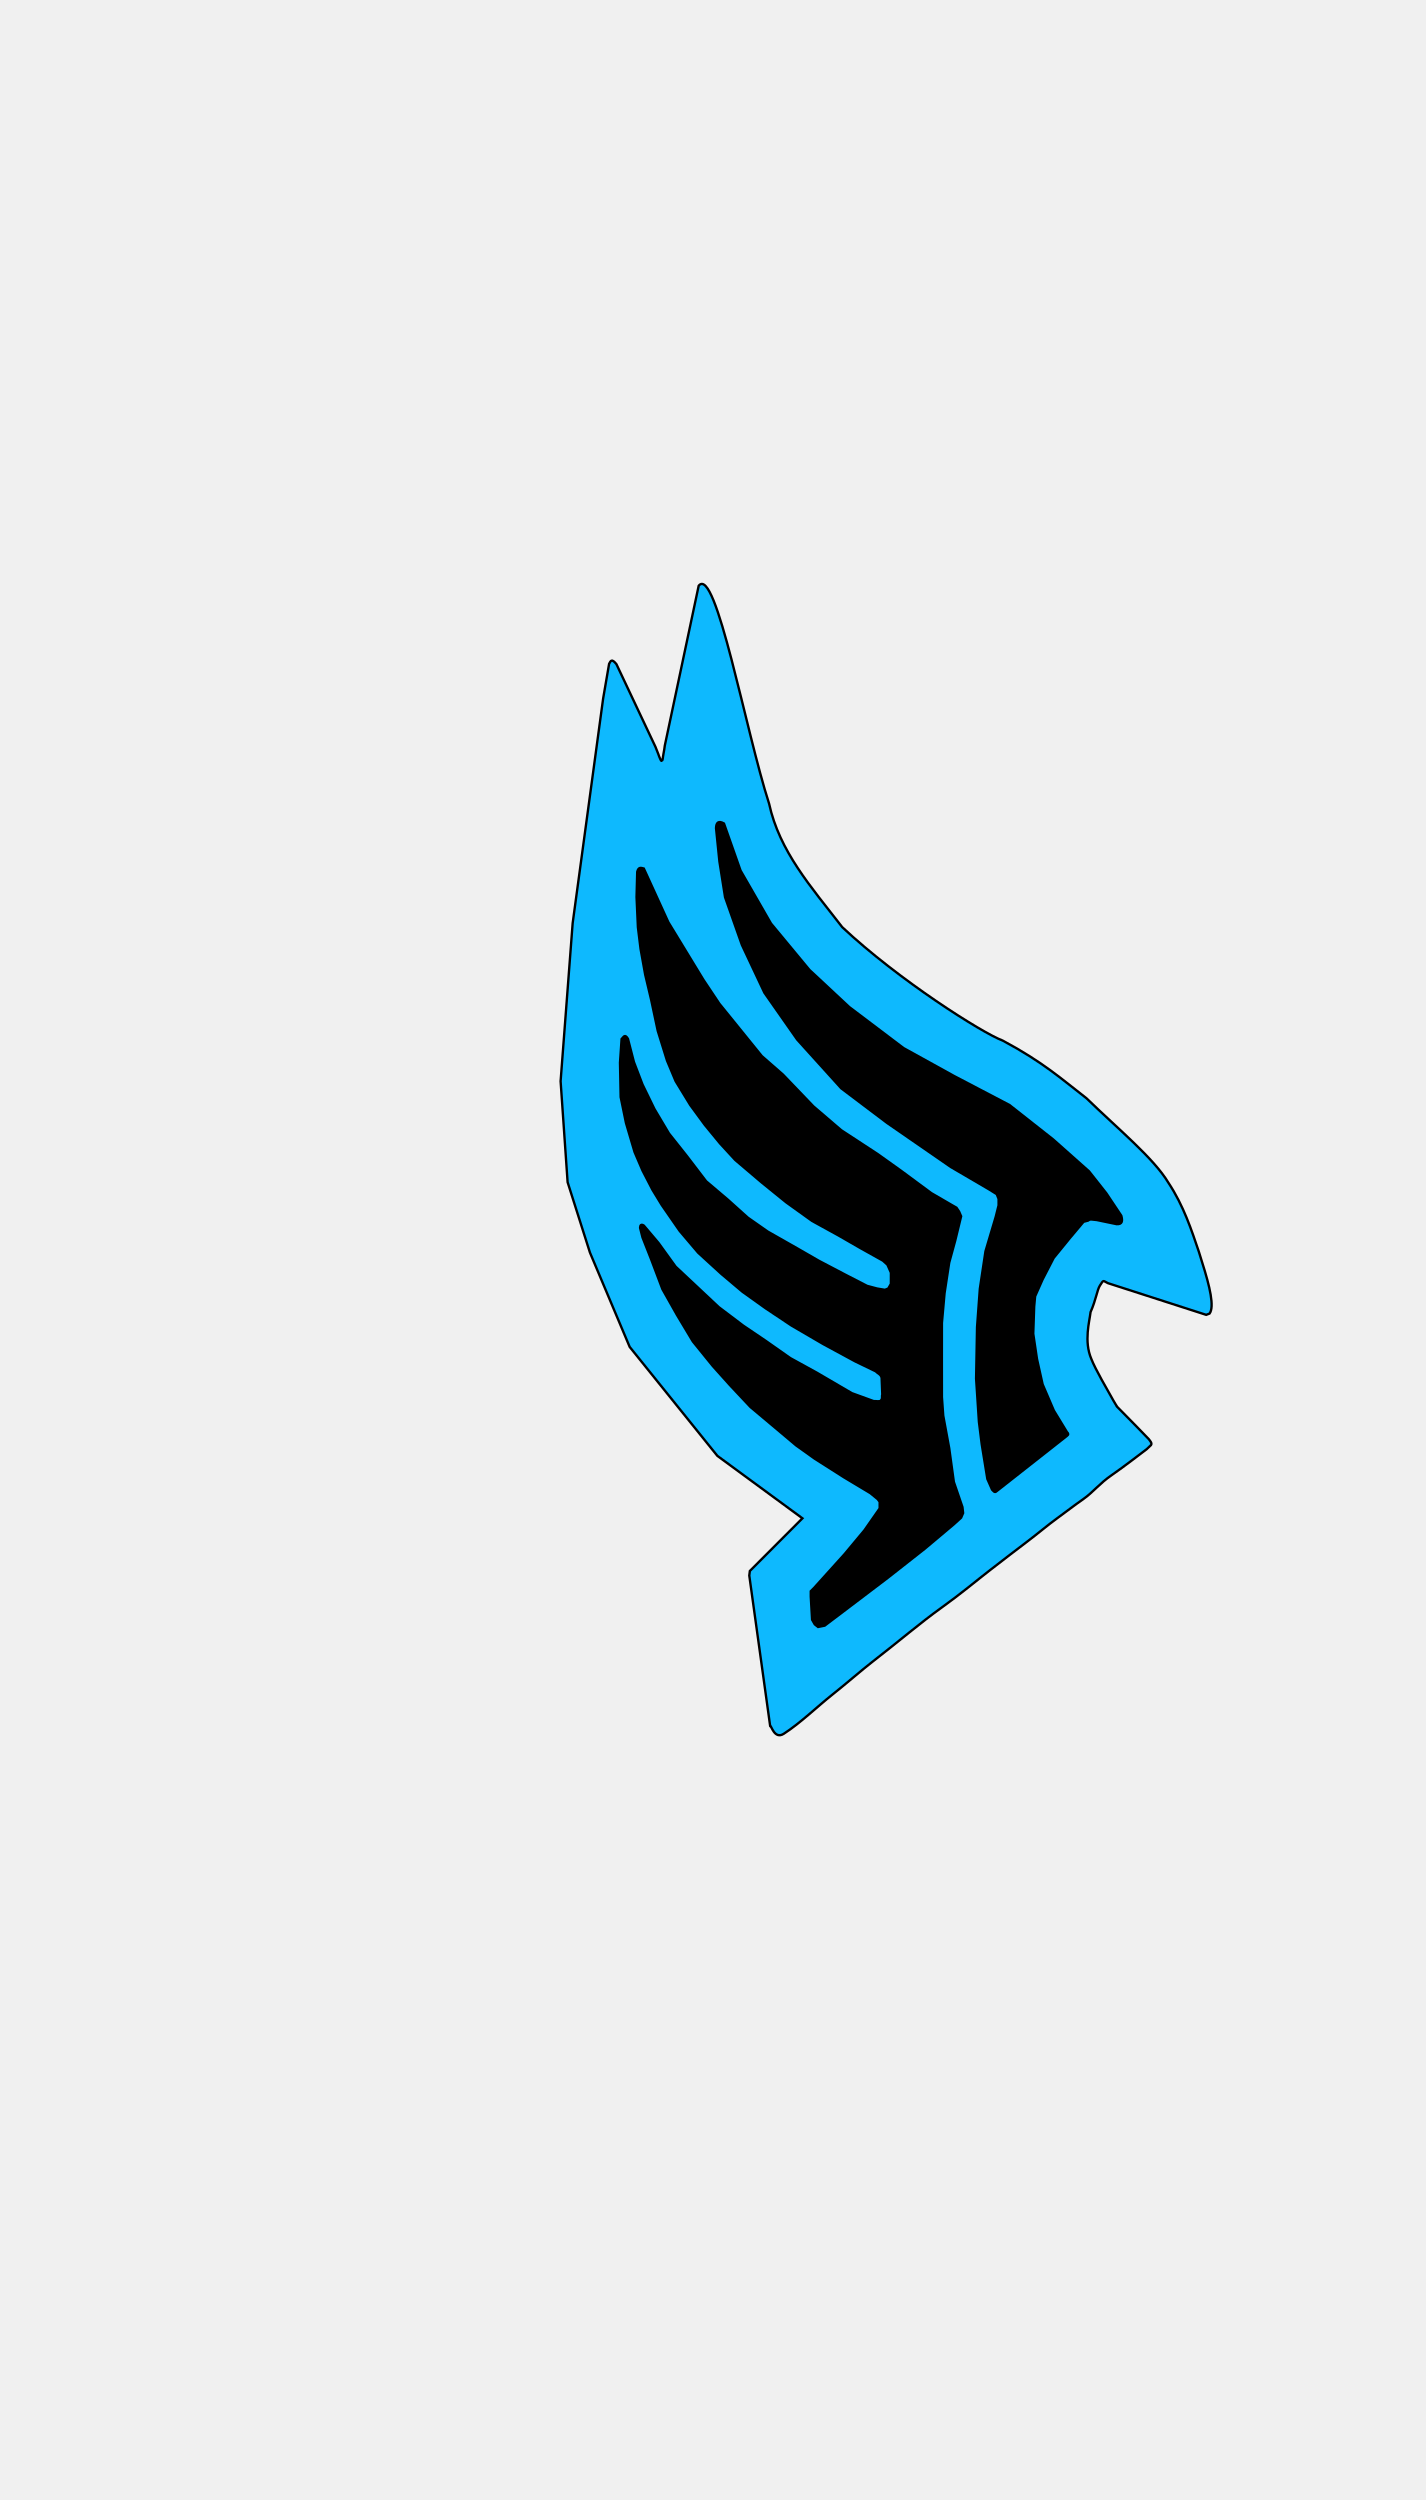
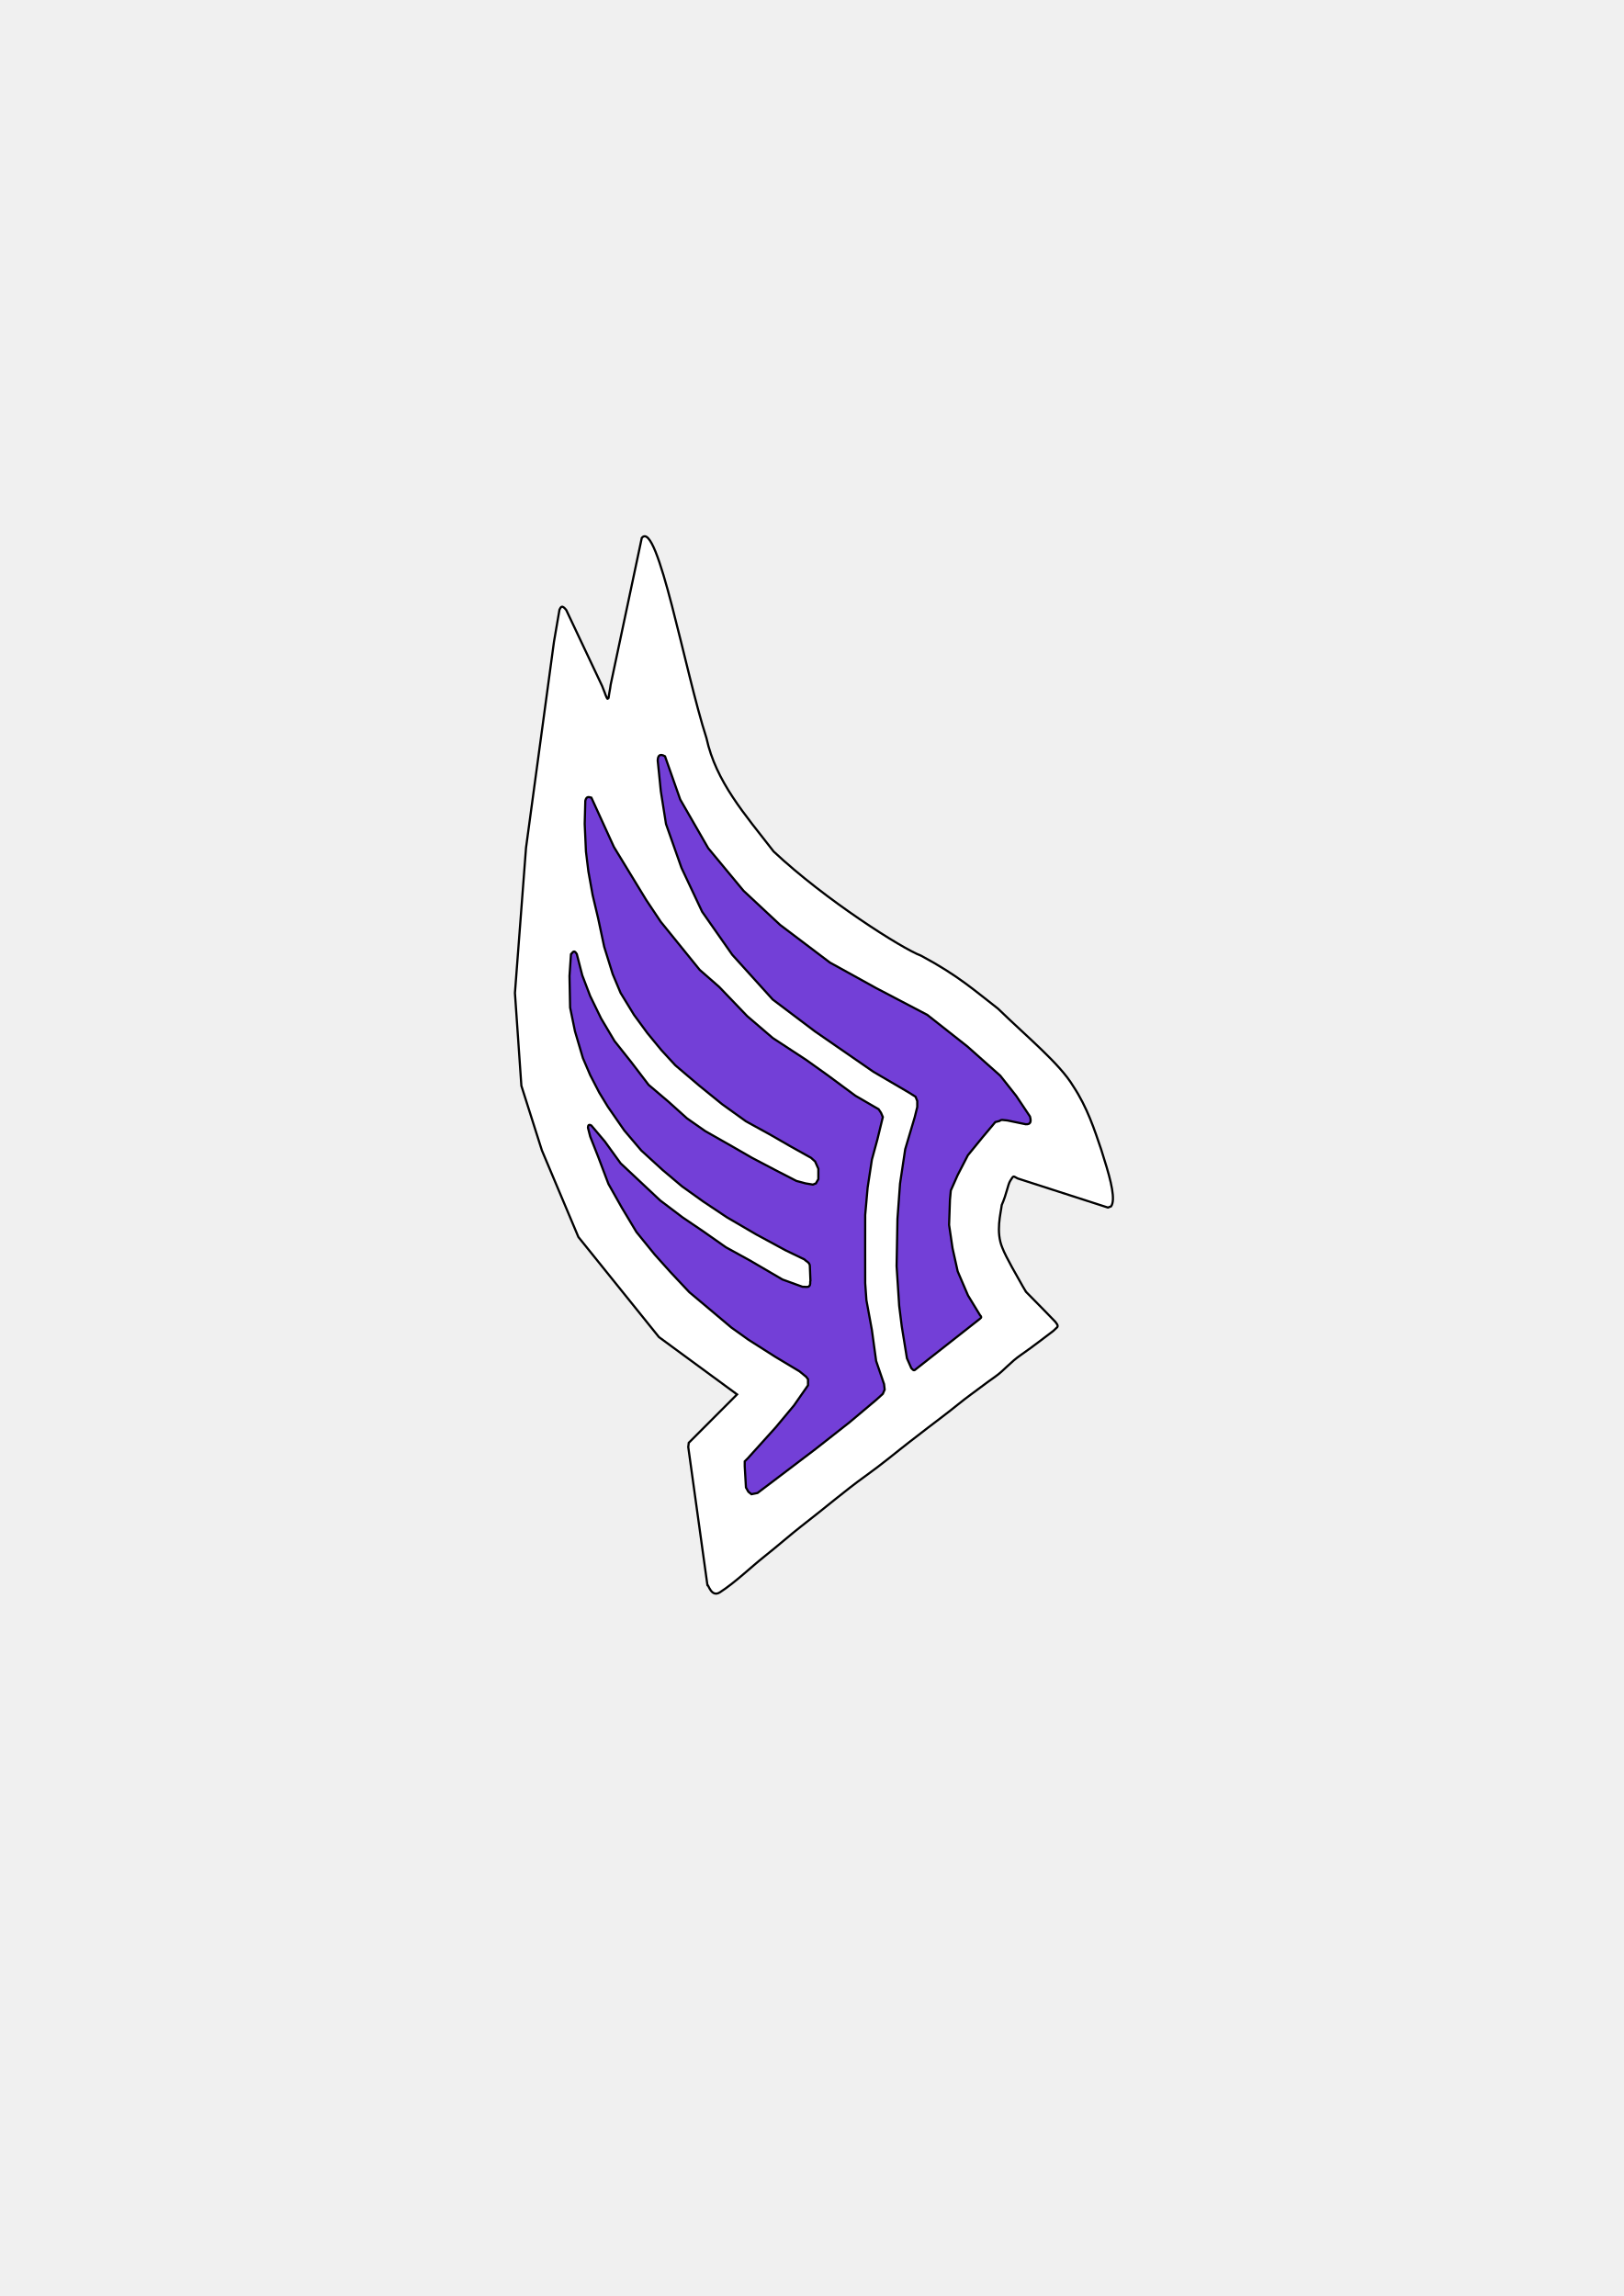
- <svg xmlns="http://www.w3.org/2000/svg" width="600.094" height="1052.362" id="svg3043" version="1.1">
+ <svg xmlns="http://www.w3.org/2000/svg" width="744.094" height="1052.362" id="svg3043" version="1.1">
  <defs id="defs3045" />
  <g id="layer1">
-     <path style="fill:#0eb9fe;stroke:#000000;stroke-width:1px;stroke-linecap:butt;stroke-linejoin:miter;stroke-opacity:1" d="m 294.104,246.569 c 7.253,-8.854 19.764,61.161 29.646,91.741 4.361,20.044 17.552,34.875 30.781,51.964 23.699,22.246 58.939,44.556 67.567,47.763 17.2,9.182 25.187,16.521 35.257,24.277 13.22,12.866 28.333,25.241 34.48,35.549 6.48,9.778 9.794,20.15 12.809,29.01 0.468,1.376 0.913,2.998 1.329,4.303 3.393,10.626 5.257,18.935 3.191,21.758 l -1.43,0.541 -41.364,-13.336 c -2.16,-1.026 -1.684,-1.646 -3.37,1.02 -1.187,1.877 -1.585,5.817 -3.939,11.184 -0.42,3.799 -2.858,12.257 0.323,19.679 1.649,4.304 6.866,13.201 9.242,17.448 1.224,2.188 2.406,3.753 1.246,2.209 0.36,0.373 0.053,0.171 0.495,0.607 3.907,3.861 13.214,13.519 13.214,13.519 0.596,0.825 1.446,1.649 0.947,2.474 l -1.791,1.707 c 0,0 -10.259,7.888 -14.747,10.945 -5.11,3.481 -7.898,7.261 -11.941,10.073 -4.042,2.812 -7.367,5.444 -11.181,8.207 -3.815,2.762 -8.119,6.443 -12.545,9.775 -4.426,3.332 -9.657,7.388 -15.526,11.919 -5.855,4.52 -12.025,9.79 -20.857,16.118 -8.399,6.017 -17.546,13.858 -28.843,22.613 -4.434,3.436 -10.562,8.822 -16.48,13.519 -6.893,5.471 -13.541,12.037 -20.675,16.659 -3.981,2.579 -5.31,-3.704 -5.765,-3.361 l -8.772,-63.239 0.238,-1.915 22.13,-22.172 -35.805,-26.291 -36.907,-45.854 -16.726,-39.711 -9.406,-29.629 -2.946,-42.499 5.074,-66.536 12.82,-94.512 2.521,-14.664 c 0.691,-1.233 1.026,-2.368 3.071,0.125 l 16.438,34.81 1.228,3.117 c 0.317,1.059 1.52,3.928 1.346,2.335 0.501,1.01 0.448,-0.787 0.829,-2.648 0.224,-1.093 0.42,-2.301 0.531,-3.299 z" id="path3081" />
-     <path style="fill:#000000;stroke:#000000;stroke-width:1px;stroke-linecap:butt;stroke-linejoin:miter;stroke-opacity:1" d="m 301.413,348.601 c 0.06,-2.41 1.057,-3.257 3.346,-1.952 l 6.971,19.797 12.826,22.306 16.172,19.518 16.73,15.614 22.864,17.287 21.191,11.711 23.422,12.268 18.403,14.499 15.057,13.384 7.301,9.249 6.309,9.464 c 0.585,2.115 0.494,3.722 -1.972,3.549 l -8.37,-1.734 c -2.174,-0.156 -2.62,-0.545 -3.642,0.239 l -1.902,0.502 -5.802,6.907 -6.772,8.319 -4.663,9.032 -3.155,7.098 -0.394,4.338 -0.394,11.435 1.577,10.647 2.366,10.647 4.732,11.041 5.521,9.069 c 0.572,0.526 0.779,1.052 0,1.577 l -29.574,23.265 c -0.942,0.922 -1.387,-0.14 -1.972,-0.645 l -1.972,-4.482 -2.366,-14.59 -1.183,-9.464 -1.183,-18.139 0.394,-21.688 1.183,-16.167 2.366,-15.773 4.338,-14.59 1.183,-4.732 0,-2.76 -0.789,-1.972 -3.155,-1.972 -16.167,-9.464 -26.814,-18.533 -19.322,-14.59 -18.533,-20.505 -13.801,-19.716 -9.464,-20.11 -7.098,-20.11 -2.366,-14.984 z" id="path3112" />
-     <path style="fill:#000000;stroke:#000000;stroke-width:1px;stroke-linecap:butt;stroke-linejoin:miter;stroke-opacity:1" d="m 268.232,367.004 c 0.568,-2.272 1.716,-1.646 2.788,-1.394 l 10.317,22.585 14.778,24.258 6.692,10.038 8.365,10.317 9.48,11.711 8.922,7.807 12.826,13.384 11.711,10.038 15.336,10.038 9.759,6.971 12.826,9.48 8.644,5.019 1.952,1.115 1.115,1.673 0.836,1.952 -2.509,10.317 -2.509,9.201 -1.952,12.826 -1.115,12.547 -0.019,15.354 0.019,15.875 0.558,7.798 2.509,13.672 1.952,14.22 3.625,10.595 0.279,2.509 -0.836,1.952 -3.067,2.788 -12.268,10.317 -15.614,12.268 -16.172,12.268 -10.317,7.807 -2.788,0.558 -1.394,-1.115 -1.115,-1.952 -0.558,-9.759 0,-2.231 1.394,-1.394 12.826,-14.22 8.365,-10.038 6.413,-9.201 0,-2.788 -0.836,-1.115 -3.067,-2.509 -11.153,-6.692 -12.268,-7.807 -7.807,-5.577 -10.595,-8.922 -8.644,-7.25 -8.644,-9.201 -7.25,-8.086 -8.365,-10.317 -6.692,-11.153 -6.134,-10.874 -4.74,-12.547 -3.625,-9.201 -1.034,-4.067 c 0.058,-1.105 0.423,-1.697 1.591,-0.952 l 6.134,7.25 7.25,10.038 8.922,8.365 9.201,8.644 10.317,7.807 9.48,6.413 10.317,7.25 11.153,6.134 14.778,8.644 9.201,3.346 c 0.814,-0.074 2.721,0.347 2.997,-0.279 0.875,-0.75 0.32,-1.711 0.627,-2.509 l -0.279,-6.971 c -0.247,-1.518 -1.673,-1.859 -2.509,-2.788 l -8.644,-4.182 -13.384,-7.25 -13.384,-7.807 -10.874,-7.25 -9.759,-6.971 -8.922,-7.528 -9.759,-8.922 -7.807,-9.201 -7.528,-10.874 -3.904,-6.413 -4.182,-8.086 -3.346,-7.807 -3.625,-12.268 -2.231,-10.874 -0.279,-14.499 0.673,-9.922 c 0.873,-0.806 1.293,-2.351 2.673,-0.115 l 2.509,9.759 3.625,9.48 5.019,10.317 6.134,10.317 7.528,9.48 8.086,10.595 9.201,7.807 8.365,7.528 8.365,5.855 12.268,6.971 9.201,5.298 11.153,5.855 9.201,4.74 4.182,1.115 3.346,0.558 1.394,-0.558 1.115,-1.952 0,-4.74 -1.476,-3.332 -1.87,-1.687 -9.48,-5.298 -9.201,-5.298 -11.153,-6.134 -10.874,-7.807 -10.317,-8.365 -11.153,-9.48 -6.413,-6.971 -6.413,-7.807 -6.134,-8.365 -6.134,-10.038 -3.625,-8.644 -3.904,-12.547 -2.788,-13.105 -2.509,-10.595 -1.938,-10.793 -1.115,-9.12 -0.572,-12.711 z" id="path3114" />
+     <path style="fill:#fff;stroke:#000000;stroke-width:1px;stroke-linecap:butt;stroke-linejoin:miter;stroke-opacity:1" d="m 294.104,246.569 c 7.253,-8.854 19.764,61.161 29.646,91.741 4.361,20.044 17.552,34.875 30.781,51.964 23.699,22.246 58.939,44.556 67.567,47.763 17.2,9.182 25.187,16.521 35.257,24.277 13.22,12.866 28.333,25.241 34.48,35.549 6.48,9.778 9.794,20.15 12.809,29.01 0.468,1.376 0.913,2.998 1.329,4.303 3.393,10.626 5.257,18.935 3.191,21.758 l -1.43,0.541 -41.364,-13.336 c -2.16,-1.026 -1.684,-1.646 -3.37,1.02 -1.187,1.877 -1.585,5.817 -3.939,11.184 -0.42,3.799 -2.858,12.257 0.323,19.679 1.649,4.304 6.866,13.201 9.242,17.448 1.224,2.188 2.406,3.753 1.246,2.209 0.36,0.373 0.053,0.171 0.495,0.607 3.907,3.861 13.214,13.519 13.214,13.519 0.596,0.825 1.446,1.649 0.947,2.474 l -1.791,1.707 c 0,0 -10.259,7.888 -14.747,10.945 -5.11,3.481 -7.898,7.261 -11.941,10.073 -4.042,2.812 -7.367,5.444 -11.181,8.207 -3.815,2.762 -8.119,6.443 -12.545,9.775 -4.426,3.332 -9.657,7.388 -15.526,11.919 -5.855,4.52 -12.025,9.79 -20.857,16.118 -8.399,6.017 -17.546,13.858 -28.843,22.613 -4.434,3.436 -10.562,8.822 -16.48,13.519 -6.893,5.471 -13.541,12.037 -20.675,16.659 -3.981,2.579 -5.31,-3.704 -5.765,-3.361 l -8.772,-63.239 0.238,-1.915 22.13,-22.172 -35.805,-26.291 -36.907,-45.854 -16.726,-39.711 -9.406,-29.629 -2.946,-42.499 5.074,-66.536 12.82,-94.512 2.521,-14.664 c 0.691,-1.233 1.026,-2.368 3.071,0.125 l 16.438,34.81 1.228,3.117 c 0.317,1.059 1.52,3.928 1.346,2.335 0.501,1.01 0.448,-0.787 0.829,-2.648 0.224,-1.093 0.42,-2.301 0.531,-3.299 z" id="path3081" />
+     <path style="fill:#733fd7;stroke:#000000;stroke-width:1px;stroke-linecap:butt;stroke-linejoin:miter;stroke-opacity:1" d="m 301.413,348.601 c 0.06,-2.41 1.057,-3.257 3.346,-1.952 l 6.971,19.797 12.826,22.306 16.172,19.518 16.73,15.614 22.864,17.287 21.191,11.711 23.422,12.268 18.403,14.499 15.057,13.384 7.301,9.249 6.309,9.464 c 0.585,2.115 0.494,3.722 -1.972,3.549 l -8.37,-1.734 c -2.174,-0.156 -2.62,-0.545 -3.642,0.239 l -1.902,0.502 -5.802,6.907 -6.772,8.319 -4.663,9.032 -3.155,7.098 -0.394,4.338 -0.394,11.435 1.577,10.647 2.366,10.647 4.732,11.041 5.521,9.069 c 0.572,0.526 0.779,1.052 0,1.577 l -29.574,23.265 c -0.942,0.922 -1.387,-0.14 -1.972,-0.645 l -1.972,-4.482 -2.366,-14.59 -1.183,-9.464 -1.183,-18.139 0.394,-21.688 1.183,-16.167 2.366,-15.773 4.338,-14.59 1.183,-4.732 0,-2.76 -0.789,-1.972 -3.155,-1.972 -16.167,-9.464 -26.814,-18.533 -19.322,-14.59 -18.533,-20.505 -13.801,-19.716 -9.464,-20.11 -7.098,-20.11 -2.366,-14.984 z" id="path3112" />
+     <path style="fill:#733fd7;stroke:#000000;stroke-width:1px;stroke-linecap:butt;stroke-linejoin:miter;stroke-opacity:1" d="m 268.232,367.004 c 0.568,-2.272 1.716,-1.646 2.788,-1.394 l 10.317,22.585 14.778,24.258 6.692,10.038 8.365,10.317 9.48,11.711 8.922,7.807 12.826,13.384 11.711,10.038 15.336,10.038 9.759,6.971 12.826,9.48 8.644,5.019 1.952,1.115 1.115,1.673 0.836,1.952 -2.509,10.317 -2.509,9.201 -1.952,12.826 -1.115,12.547 -0.019,15.354 0.019,15.875 0.558,7.798 2.509,13.672 1.952,14.22 3.625,10.595 0.279,2.509 -0.836,1.952 -3.067,2.788 -12.268,10.317 -15.614,12.268 -16.172,12.268 -10.317,7.807 -2.788,0.558 -1.394,-1.115 -1.115,-1.952 -0.558,-9.759 0,-2.231 1.394,-1.394 12.826,-14.22 8.365,-10.038 6.413,-9.201 0,-2.788 -0.836,-1.115 -3.067,-2.509 -11.153,-6.692 -12.268,-7.807 -7.807,-5.577 -10.595,-8.922 -8.644,-7.25 -8.644,-9.201 -7.25,-8.086 -8.365,-10.317 -6.692,-11.153 -6.134,-10.874 -4.74,-12.547 -3.625,-9.201 -1.034,-4.067 c 0.058,-1.105 0.423,-1.697 1.591,-0.952 l 6.134,7.25 7.25,10.038 8.922,8.365 9.201,8.644 10.317,7.807 9.48,6.413 10.317,7.25 11.153,6.134 14.778,8.644 9.201,3.346 c 0.814,-0.074 2.721,0.347 2.997,-0.279 0.875,-0.75 0.32,-1.711 0.627,-2.509 l -0.279,-6.971 c -0.247,-1.518 -1.673,-1.859 -2.509,-2.788 l -8.644,-4.182 -13.384,-7.25 -13.384,-7.807 -10.874,-7.25 -9.759,-6.971 -8.922,-7.528 -9.759,-8.922 -7.807,-9.201 -7.528,-10.874 -3.904,-6.413 -4.182,-8.086 -3.346,-7.807 -3.625,-12.268 -2.231,-10.874 -0.279,-14.499 0.673,-9.922 c 0.873,-0.806 1.293,-2.351 2.673,-0.115 l 2.509,9.759 3.625,9.48 5.019,10.317 6.134,10.317 7.528,9.48 8.086,10.595 9.201,7.807 8.365,7.528 8.365,5.855 12.268,6.971 9.201,5.298 11.153,5.855 9.201,4.74 4.182,1.115 3.346,0.558 1.394,-0.558 1.115,-1.952 0,-4.74 -1.476,-3.332 -1.87,-1.687 -9.48,-5.298 -9.201,-5.298 -11.153,-6.134 -10.874,-7.807 -10.317,-8.365 -11.153,-9.48 -6.413,-6.971 -6.413,-7.807 -6.134,-8.365 -6.134,-10.038 -3.625,-8.644 -3.904,-12.547 -2.788,-13.105 -2.509,-10.595 -1.938,-10.793 -1.115,-9.12 -0.572,-12.711 z" id="path3114" />
  </g>
</svg>
